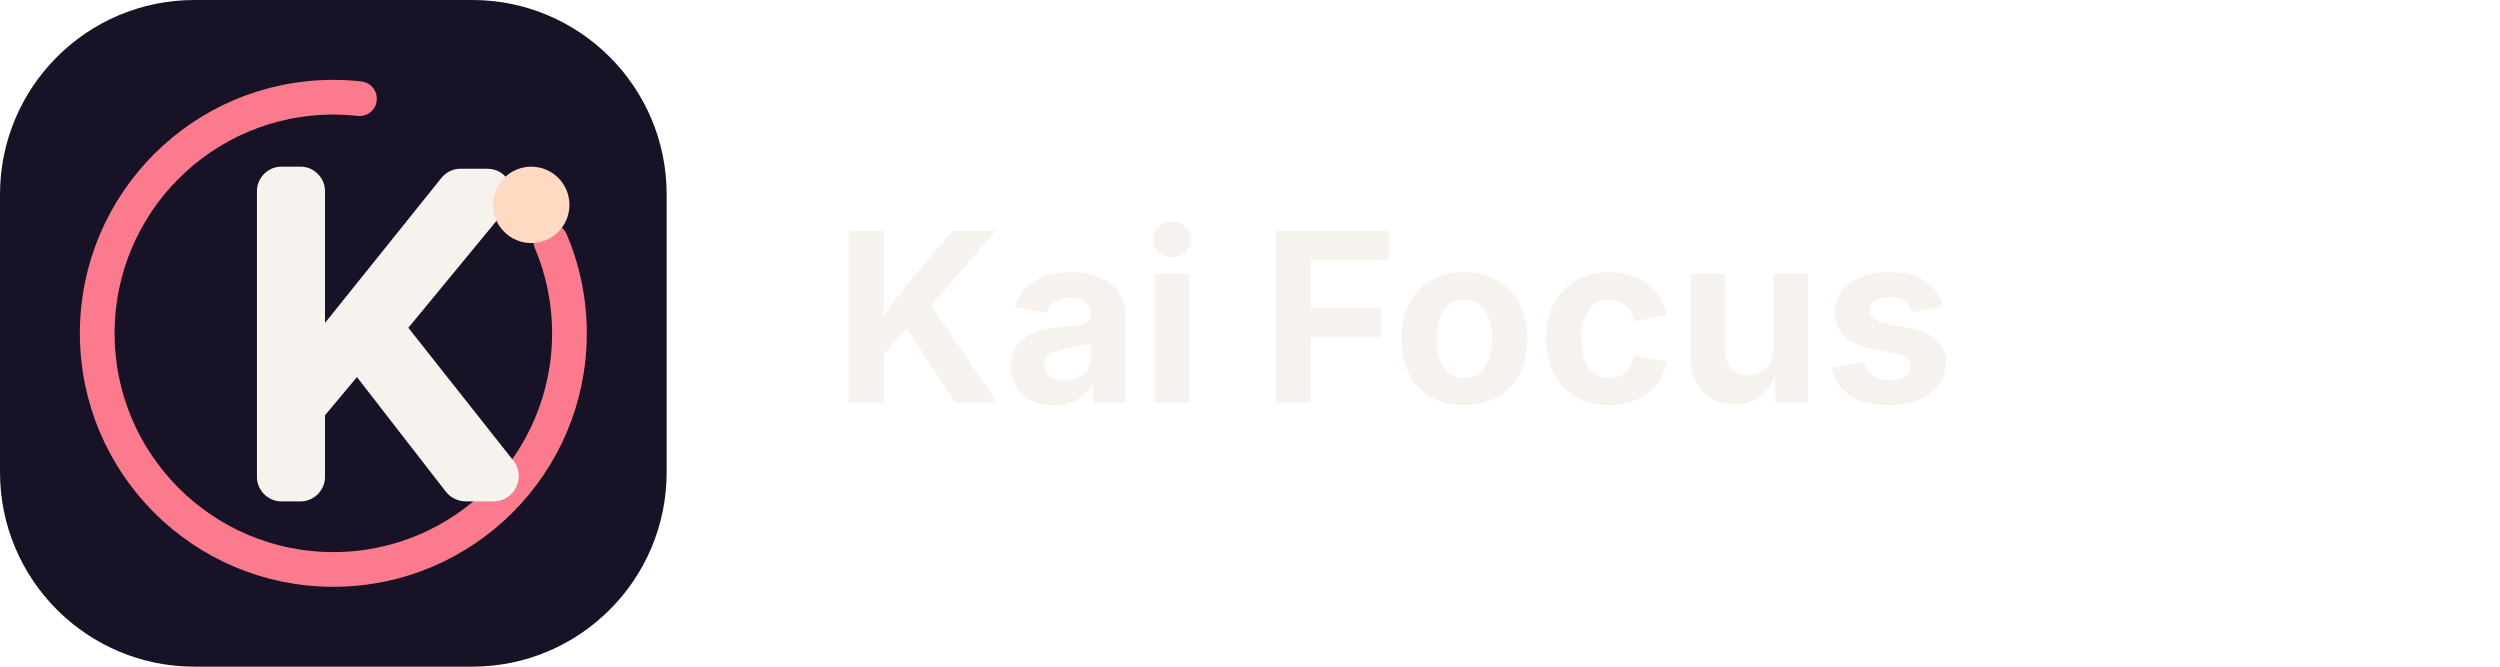
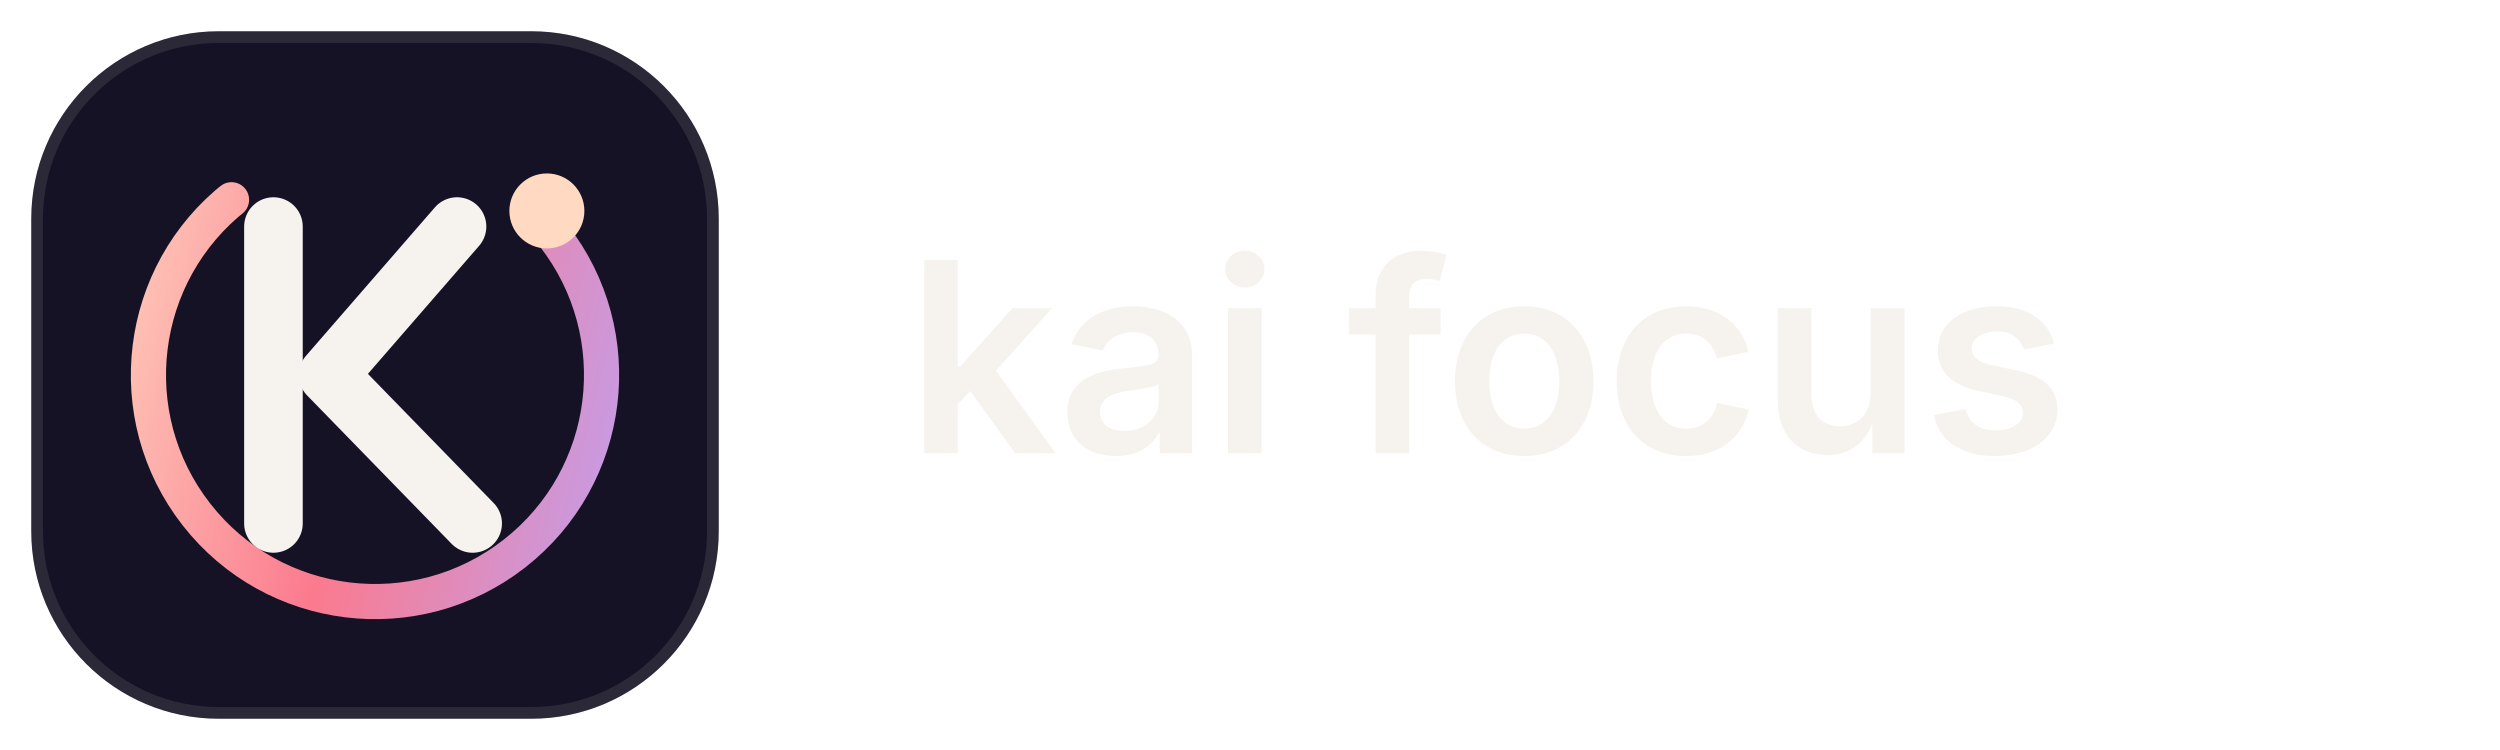
- <svg xmlns="http://www.w3.org/2000/svg" width="360" height="96" viewBox="0 0 360 96" fill="none" role="img" aria-label="Kai Focus">
-   <rect width="96" height="96" rx="28" fill="#171226" />
-   <circle cx="48" cy="48" r="34" stroke="#FB7A8E" stroke-width="5" stroke-linecap="round" stroke-dasharray="164 36" />
-   <path d="M37 27.5C37 25.6 38.6 24 40.5 24H43.3C45.2 24 46.8 25.6 46.8 27.5V46.5L63.5 25.7C64.2 24.8 65.2 24.3 66.3 24.3H70.2C73.2 24.3 74.8 27.8 72.9 30.1L58.8 47.2L73.9 66.3C75.8 68.7 74.1 72.2 71.1 72.2H67.1C66 72.2 64.9 71.7 64.2 70.8L51.4 54.3L46.8 59.8V68.7C46.8 70.6 45.2 72.2 43.3 72.2H40.5C38.6 72.2 37 70.6 37 68.7V27.5Z" fill="#F6F3EF" />
-   <circle cx="76.5" cy="29.5" r="5.5" fill="#FFD9C2" />
-   <text x="120" y="58" fill="#F6F3EF" font-family="Poppins, Inter, Arial, sans-serif" font-size="34" font-weight="650" letter-spacing="0">Kai Focus</text>
+ <svg xmlns="http://www.w3.org/2000/svg" width="320" height="96" viewBox="0 0 320 96" fill="none" role="img" aria-labelledby="title">
+   <defs>
+     <linearGradient id="kai-wordmark" x1="22" y1="14" x2="76" y2="82" gradientUnits="userSpaceOnUse">
+       <stop stop-color="#FFD9C2" />
+       <stop offset="0.48" stop-color="#FB7A8E" />
+       <stop offset="1" stop-color="#B6A6FF" />
+     </linearGradient>
+   </defs>
+   <rect x="4" y="4" width="88" height="88" rx="24" fill="#151225" />
+   <rect x="4.75" y="4.75" width="86.5" height="86.5" rx="23.25" stroke="#F6F3EF" stroke-opacity="0.1" stroke-width="1.5" />
+   <circle cx="48" cy="48" r="29" stroke="url(#kai-wordmark)" stroke-width="4.5" stroke-linecap="round" stroke-dasharray="136 46" transform="rotate(-38 48 48)" />
+   <path d="M35 29V67" stroke="#F6F3EF" stroke-width="7.5" stroke-linecap="round" />
+   <path d="M58.5 29L42 48L60.5 67" stroke="#F6F3EF" stroke-width="7.5" stroke-linecap="round" stroke-linejoin="round" />
+   <circle cx="70" cy="27" r="4.8" fill="#FFD9C2" />
+   <text x="116" y="58" fill="#F6F3EF" font-family="Poppins, Inter, Arial, sans-serif" font-size="34" font-weight="600" letter-spacing="0">kai focus</text>
</svg>
